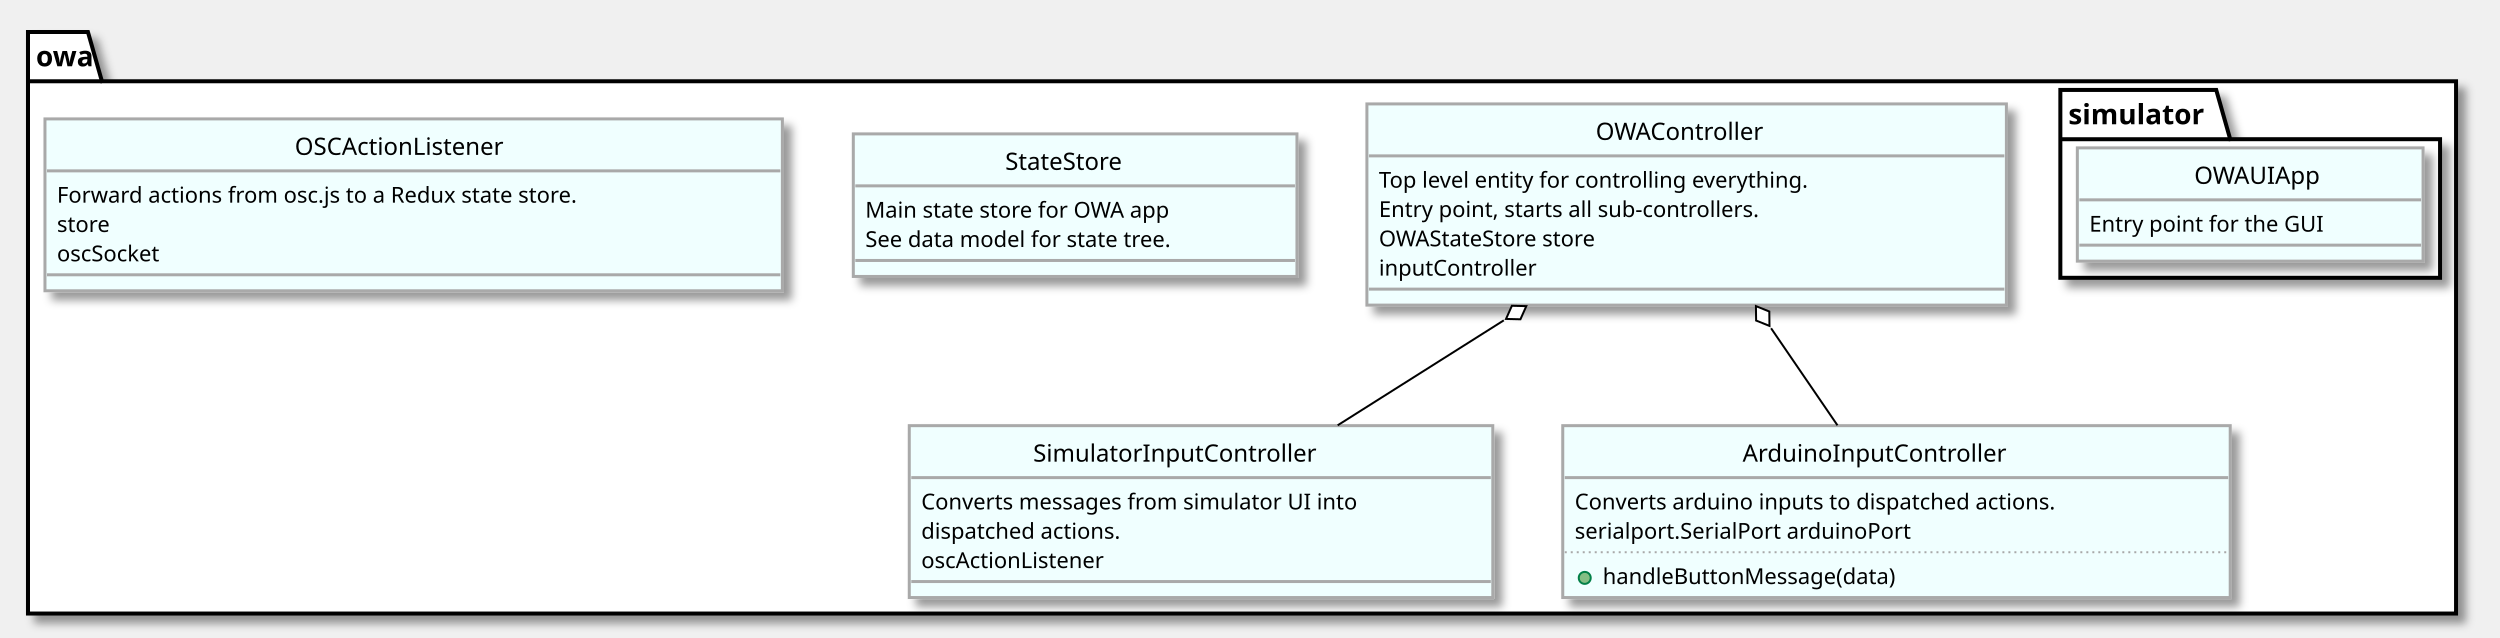
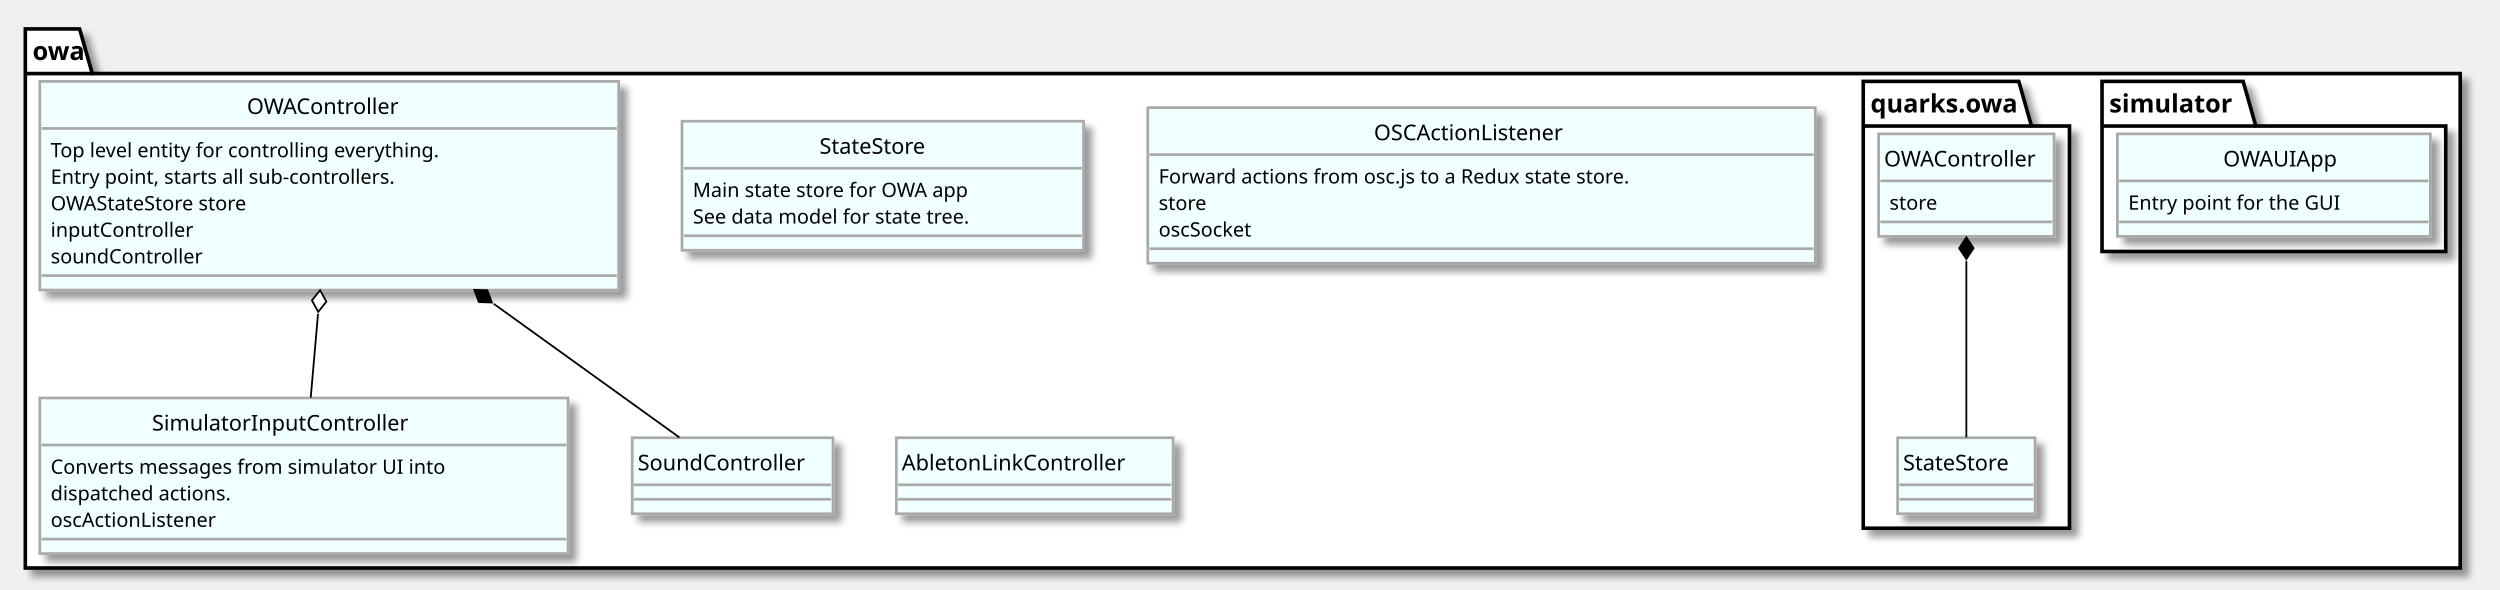
- <svg xmlns="http://www.w3.org/2000/svg" contentScriptType="application/ecmascript" contentStyleType="text/css" height="319px" preserveAspectRatio="none" style="width:1251px;height:319px;" version="1.1" viewBox="0 0 1251 319" width="1251px" zoomAndPan="magnify">
+ <svg xmlns="http://www.w3.org/2000/svg" contentScriptType="application/ecmascript" contentStyleType="text/css" height="326px" preserveAspectRatio="none" style="width:1382px;height:326px;" version="1.1" viewBox="0 0 1382 326" width="1382px" zoomAndPan="magnify">
  <defs>
-     <filter height="300%" id="f11vkf9imfkhsd" width="300%" x="-1" y="-1">
+     <filter height="300%" id="f1jnwwgdtwk020" width="300%" x="-1" y="-1">
      <feGaussianBlur result="blurOut" stdDeviation="2.0" />
      <feColorMatrix in="blurOut" result="blurOut2" type="matrix" values="0 0 0 0 0 0 0 0 0 0 0 0 0 0 0 0 0 0 .4 0" />
      <feOffset dx="4.0" dy="4.0" in="blurOut2" result="blurOut3" />
      <feBlend in="SourceGraphic" in2="blurOut3" mode="normal" />
    </filter>
  </defs>
  <g>
-     <polygon fill="#FFFFFF" filter="url(#f11vkf9imfkhsd)" points="14,16,44,16,51,40.669,1229,40.669,1229,307,14,307,14,16" style="stroke: #000000; stroke-width: 2.0;" />
+     <polygon fill="#FFFFFF" filter="url(#f1jnwwgdtwk020)" points="14,16,44,16,51,40.669,1360,40.669,1360,314,14,314,14,16" style="stroke: #000000; stroke-width: 2.0;" />
    <line style="stroke: #000000; stroke-width: 2.0;" x1="14" x2="51" y1="40.669" y2="40.669" />
    <text fill="#000000" font-family="Monaco" font-size="14" font-weight="bold" lengthAdjust="spacingAndGlyphs" textLength="24" x="18" y="33.169">owa</text>
-     <polygon fill="#FFFFFF" filter="url(#f11vkf9imfkhsd)" points="1031,45,1109,45,1116,69.669,1221,69.669,1221,139,1031,139,1031,45" style="stroke: #000000; stroke-width: 2.0;" />
-     <line style="stroke: #000000; stroke-width: 2.0;" x1="1031" x2="1116" y1="69.669" y2="69.669" />
-     <text fill="#000000" font-family="Monaco" font-size="14" font-weight="bold" lengthAdjust="spacingAndGlyphs" textLength="72" x="1035" y="62.169">simulator</text>
-     <rect fill="#F0FFFF" filter="url(#f11vkf9imfkhsd)" height="100.676" id="owa.OWAController" style="stroke: #A9A9A9; stroke-width: 1.5;" width="320" x="684" y="52" />
-     <text fill="#000000" font-family="Monaco" font-size="12" lengthAdjust="spacingAndGlyphs" textLength="91" x="798.5" y="70.002">OWAController</text>
-     <line style="stroke: #A9A9A9; stroke-width: 1.5;" x1="685" x2="1003" y1="78.002" y2="78.002" />
-     <text fill="#000000" font-family="Monaco" font-size="11" lengthAdjust="spacingAndGlyphs" textLength="308" x="690" y="93.92">Top level entity for controlling everything.</text>
-     <text fill="#000000" font-family="Monaco" font-size="11" lengthAdjust="spacingAndGlyphs" textLength="280" x="690" y="108.589">Entry point, starts all sub-controllers.</text>
-     <text fill="#000000" font-family="Monaco" font-size="11" lengthAdjust="spacingAndGlyphs" textLength="133" x="690" y="123.257">OWAStateStore store</text>
-     <text fill="#000000" font-family="Monaco" font-size="11" lengthAdjust="spacingAndGlyphs" textLength="105" x="690" y="137.926">inputController</text>
-     <line style="stroke: #A9A9A9; stroke-width: 1.5;" x1="685" x2="1003" y1="144.676" y2="144.676" />
-     <rect fill="#F0FFFF" filter="url(#f11vkf9imfkhsd)" height="86.007" id="owa.SimulatorInputController" style="stroke: #A9A9A9; stroke-width: 1.5;" width="292" x="455" y="213" />
-     <text fill="#000000" font-family="Monaco" font-size="12" lengthAdjust="spacingAndGlyphs" textLength="168" x="517" y="231.002">SimulatorInputController</text>
-     <line style="stroke: #A9A9A9; stroke-width: 1.5;" x1="456" x2="746" y1="239.002" y2="239.002" />
-     <text fill="#000000" font-family="Monaco" font-size="11" lengthAdjust="spacingAndGlyphs" textLength="280" x="461" y="254.92">Converts messages from simulator UI into</text>
-     <text fill="#000000" font-family="Monaco" font-size="11" lengthAdjust="spacingAndGlyphs" textLength="133" x="461" y="269.589">dispatched actions.</text>
-     <text fill="#000000" font-family="Monaco" font-size="11" lengthAdjust="spacingAndGlyphs" textLength="119" x="461" y="284.257">oscActionListener</text>
-     <line style="stroke: #A9A9A9; stroke-width: 1.5;" x1="456" x2="746" y1="291.007" y2="291.007" />
-     <rect fill="#F0FFFF" filter="url(#f11vkf9imfkhsd)" height="86.007" id="owa.ArduinoInputController" style="stroke: #A9A9A9; stroke-width: 1.5;" width="334" x="782" y="213" />
-     <text fill="#000000" font-family="Monaco" font-size="12" lengthAdjust="spacingAndGlyphs" textLength="154" x="872" y="231.002">ArduinoInputController</text>
-     <line style="stroke: #A9A9A9; stroke-width: 1.5;" x1="783" x2="1115" y1="239.002" y2="239.002" />
-     <text fill="#000000" font-family="Monaco" font-size="11" lengthAdjust="spacingAndGlyphs" textLength="322" x="788" y="254.92">Converts arduino inputs to dispatched actions.</text>
-     <text fill="#000000" font-family="Monaco" font-size="11" lengthAdjust="spacingAndGlyphs" textLength="231" x="788" y="269.589">serialport.SerialPort arduinoPort</text>
-     <line style="stroke: #A9A9A9; stroke-width: 1.0; stroke-dasharray: 1.0,2.0;" x1="783" x2="1115" y1="276.339" y2="276.339" />
-     <ellipse cx="793" cy="289.173" fill="#84BE84" rx="3" ry="3" style="stroke: #038048; stroke-width: 1.0;" />
-     <text fill="#000000" font-family="Monaco" font-size="11" lengthAdjust="spacingAndGlyphs" textLength="175" x="802" y="292.257">handleButtonMessage(data)</text>
-     <rect fill="#F0FFFF" filter="url(#f11vkf9imfkhsd)" height="71.339" id="owa.StateStore" style="stroke: #A9A9A9; stroke-width: 1.5;" width="222" x="427" y="67" />
-     <text fill="#000000" font-family="Monaco" font-size="12" lengthAdjust="spacingAndGlyphs" textLength="70" x="503" y="85.002">StateStore</text>
-     <line style="stroke: #A9A9A9; stroke-width: 1.5;" x1="428" x2="648" y1="93.002" y2="93.002" />
-     <text fill="#000000" font-family="Monaco" font-size="11" lengthAdjust="spacingAndGlyphs" textLength="196" x="433" y="108.92">Main state store for OWA app</text>
-     <text fill="#000000" font-family="Monaco" font-size="11" lengthAdjust="spacingAndGlyphs" textLength="210" x="433" y="123.589">See data model for state tree.</text>
-     <line style="stroke: #A9A9A9; stroke-width: 1.5;" x1="428" x2="648" y1="130.339" y2="130.339" />
-     <rect fill="#F0FFFF" filter="url(#f11vkf9imfkhsd)" height="86.007" id="owa.OSCActionListener" style="stroke: #A9A9A9; stroke-width: 1.5;" width="369" x="22.5" y="59.5" />
-     <text fill="#000000" font-family="Monaco" font-size="12" lengthAdjust="spacingAndGlyphs" textLength="119" x="147.5" y="77.502">OSCActionListener</text>
-     <line style="stroke: #A9A9A9; stroke-width: 1.5;" x1="23.5" x2="390.5" y1="85.502" y2="85.502" />
-     <text fill="#000000" font-family="Monaco" font-size="11" lengthAdjust="spacingAndGlyphs" textLength="357" x="28.5" y="101.42">Forward actions from osc.js to a Redux state store.</text>
-     <text fill="#000000" font-family="Monaco" font-size="11" lengthAdjust="spacingAndGlyphs" textLength="35" x="28.5" y="116.089">store</text>
-     <text fill="#000000" font-family="Monaco" font-size="11" lengthAdjust="spacingAndGlyphs" textLength="63" x="28.5" y="130.757">oscSocket</text>
-     <line style="stroke: #A9A9A9; stroke-width: 1.5;" x1="23.5" x2="390.5" y1="137.507" y2="137.507" />
-     <rect fill="#F0FFFF" filter="url(#f11vkf9imfkhsd)" height="56.67" id="owa.simulator.OWAUIApp" style="stroke: #A9A9A9; stroke-width: 1.5;" width="173" x="1039.5" y="74" />
-     <text fill="#000000" font-family="Monaco" font-size="12" lengthAdjust="spacingAndGlyphs" textLength="56" x="1098" y="92.002">OWAUIApp</text>
-     <line style="stroke: #A9A9A9; stroke-width: 1.5;" x1="1040.5" x2="1211.5" y1="100.002" y2="100.002" />
-     <text fill="#000000" font-family="Monaco" font-size="11" lengthAdjust="spacingAndGlyphs" textLength="161" x="1045.5" y="115.92">Entry point for the GUI</text>
-     <line style="stroke: #A9A9A9; stroke-width: 1.5;" x1="1040.5" x2="1211.5" y1="122.67" y2="122.67" />
-     <path d="M752.503,160.298 C724.927,177.717 695.152,196.525 669.357,212.82 " fill="none" id="owa.OWAController-owa.SimulatorInputController" style="stroke: #000000; stroke-width: 1.0;" />
-     <polygon fill="#FFFFFF" points="763.759,153.187,756.55,153.01,753.614,159.596,760.823,159.773,763.759,153.187" style="stroke: #000000; stroke-width: 1.0;" />
-     <path d="M886.252,164.268 C897.385,180.544 909.159,197.756 919.463,212.82 " fill="none" id="owa.OWAController-owa.ArduinoInputController" style="stroke: #000000; stroke-width: 1.0;" />
-     <polygon fill="#FFFFFF" points="878.672,153.187,878.758,160.398,885.447,163.091,885.361,155.881,878.672,153.187" style="stroke: #000000; stroke-width: 1.0;" />
+     <polygon fill="#FFFFFF" filter="url(#f1jnwwgdtwk020)" points="1162,45,1240,45,1247,69.669,1352,69.669,1352,139,1162,139,1162,45" style="stroke: #000000; stroke-width: 2.0;" />
+     <line style="stroke: #000000; stroke-width: 2.0;" x1="1162" x2="1247" y1="69.669" y2="69.669" />
+     <text fill="#000000" font-family="Monaco" font-size="14" font-weight="bold" lengthAdjust="spacingAndGlyphs" textLength="72" x="1166" y="62.169">simulator</text>
+     <polygon fill="#FFFFFF" filter="url(#f1jnwwgdtwk020)" points="1030,45,1116,45,1123,69.669,1144,69.669,1144,292,1030,292,1030,45" style="stroke: #000000; stroke-width: 2.0;" />
+     <line style="stroke: #000000; stroke-width: 2.0;" x1="1030" x2="1123" y1="69.669" y2="69.669" />
+     <text fill="#000000" font-family="Monaco" font-size="14" font-weight="bold" lengthAdjust="spacingAndGlyphs" textLength="80" x="1034" y="62.169">quarks.owa</text>
+     <rect fill="#F0FFFF" filter="url(#f1jnwwgdtwk020)" height="115.344" id="owa.OWAController" style="stroke: #A9A9A9; stroke-width: 1.5;" width="320" x="22" y="45" />
+     <text fill="#000000" font-family="Monaco" font-size="12" lengthAdjust="spacingAndGlyphs" textLength="91" x="136.5" y="63.002">OWAController</text>
+     <line style="stroke: #A9A9A9; stroke-width: 1.5;" x1="23" x2="341" y1="71.002" y2="71.002" />
+     <text fill="#000000" font-family="Monaco" font-size="11" lengthAdjust="spacingAndGlyphs" textLength="308" x="28" y="86.92">Top level entity for controlling everything.</text>
+     <text fill="#000000" font-family="Monaco" font-size="11" lengthAdjust="spacingAndGlyphs" textLength="280" x="28" y="101.589">Entry point, starts all sub-controllers.</text>
+     <text fill="#000000" font-family="Monaco" font-size="11" lengthAdjust="spacingAndGlyphs" textLength="133" x="28" y="116.257">OWAStateStore store</text>
+     <text fill="#000000" font-family="Monaco" font-size="11" lengthAdjust="spacingAndGlyphs" textLength="105" x="28" y="130.926">inputController</text>
+     <text fill="#000000" font-family="Monaco" font-size="11" lengthAdjust="spacingAndGlyphs" textLength="105" x="28" y="145.594">soundController</text>
+     <line style="stroke: #A9A9A9; stroke-width: 1.5;" x1="23" x2="341" y1="152.344" y2="152.344" />
+     <rect fill="#F0FFFF" filter="url(#f1jnwwgdtwk020)" height="86.007" id="owa.SimulatorInputController" style="stroke: #A9A9A9; stroke-width: 1.5;" width="292" x="22" y="220" />
+     <text fill="#000000" font-family="Monaco" font-size="12" lengthAdjust="spacingAndGlyphs" textLength="168" x="84" y="238.002">SimulatorInputController</text>
+     <line style="stroke: #A9A9A9; stroke-width: 1.5;" x1="23" x2="313" y1="246.002" y2="246.002" />
+     <text fill="#000000" font-family="Monaco" font-size="11" lengthAdjust="spacingAndGlyphs" textLength="280" x="28" y="261.92">Converts messages from simulator UI into</text>
+     <text fill="#000000" font-family="Monaco" font-size="11" lengthAdjust="spacingAndGlyphs" textLength="133" x="28" y="276.589">dispatched actions.</text>
+     <text fill="#000000" font-family="Monaco" font-size="11" lengthAdjust="spacingAndGlyphs" textLength="119" x="28" y="291.257">oscActionListener</text>
+     <line style="stroke: #A9A9A9; stroke-width: 1.5;" x1="23" x2="313" y1="298.007" y2="298.007" />
+     <rect fill="#F0FFFF" filter="url(#f1jnwwgdtwk020)" height="71.339" id="owa.StateStore" style="stroke: #A9A9A9; stroke-width: 1.5;" width="222" x="377" y="67" />
+     <text fill="#000000" font-family="Monaco" font-size="12" lengthAdjust="spacingAndGlyphs" textLength="70" x="453" y="85.002">StateStore</text>
+     <line style="stroke: #A9A9A9; stroke-width: 1.5;" x1="378" x2="598" y1="93.002" y2="93.002" />
+     <text fill="#000000" font-family="Monaco" font-size="11" lengthAdjust="spacingAndGlyphs" textLength="196" x="383" y="108.92">Main state store for OWA app</text>
+     <text fill="#000000" font-family="Monaco" font-size="11" lengthAdjust="spacingAndGlyphs" textLength="210" x="383" y="123.589">See data model for state tree.</text>
+     <line style="stroke: #A9A9A9; stroke-width: 1.5;" x1="378" x2="598" y1="130.339" y2="130.339" />
+     <rect fill="#F0FFFF" filter="url(#f1jnwwgdtwk020)" height="86.007" id="owa.OSCActionListener" style="stroke: #A9A9A9; stroke-width: 1.5;" width="369" x="634.5" y="59.5" />
+     <text fill="#000000" font-family="Monaco" font-size="12" lengthAdjust="spacingAndGlyphs" textLength="119" x="759.5" y="77.502">OSCActionListener</text>
+     <line style="stroke: #A9A9A9; stroke-width: 1.5;" x1="635.5" x2="1002.5" y1="85.502" y2="85.502" />
+     <text fill="#000000" font-family="Monaco" font-size="11" lengthAdjust="spacingAndGlyphs" textLength="357" x="640.5" y="101.42">Forward actions from osc.js to a Redux state store.</text>
+     <text fill="#000000" font-family="Monaco" font-size="11" lengthAdjust="spacingAndGlyphs" textLength="35" x="640.5" y="116.089">store</text>
+     <text fill="#000000" font-family="Monaco" font-size="11" lengthAdjust="spacingAndGlyphs" textLength="63" x="640.5" y="130.757">oscSocket</text>
+     <line style="stroke: #A9A9A9; stroke-width: 1.5;" x1="635.5" x2="1002.5" y1="137.507" y2="137.507" />
+     <rect fill="#F0FFFF" filter="url(#f1jnwwgdtwk020)" height="42.002" id="owa.AbletonLinkController" style="stroke: #A9A9A9; stroke-width: 1.5;" width="153" x="495.5" y="242" />
+     <text fill="#000000" font-family="Monaco" font-size="12" lengthAdjust="spacingAndGlyphs" textLength="147" x="498.5" y="260.002">AbletonLinkController</text>
+     <line style="stroke: #A9A9A9; stroke-width: 1.5;" x1="496.5" x2="647.5" y1="268.002" y2="268.002" />
+     <line style="stroke: #A9A9A9; stroke-width: 1.5;" x1="496.5" x2="647.5" y1="276.002" y2="276.002" />
+     <rect fill="#F0FFFF" filter="url(#f1jnwwgdtwk020)" height="42.002" id="owa.SoundController" style="stroke: #A9A9A9; stroke-width: 1.5;" width="111" x="349.5" y="242" />
+     <text fill="#000000" font-family="Monaco" font-size="12" lengthAdjust="spacingAndGlyphs" textLength="105" x="352.5" y="260.002">SoundController</text>
+     <line style="stroke: #A9A9A9; stroke-width: 1.5;" x1="350.5" x2="459.5" y1="268.002" y2="268.002" />
+     <line style="stroke: #A9A9A9; stroke-width: 1.5;" x1="350.5" x2="459.5" y1="276.002" y2="276.002" />
+     <rect fill="#F0FFFF" filter="url(#f1jnwwgdtwk020)" height="56.67" id="owa.simulator.OWAUIApp" style="stroke: #A9A9A9; stroke-width: 1.5;" width="173" x="1170.5" y="74" />
+     <text fill="#000000" font-family="Monaco" font-size="12" lengthAdjust="spacingAndGlyphs" textLength="56" x="1229" y="92.002">OWAUIApp</text>
+     <line style="stroke: #A9A9A9; stroke-width: 1.5;" x1="1171.5" x2="1342.5" y1="100.002" y2="100.002" />
+     <text fill="#000000" font-family="Monaco" font-size="11" lengthAdjust="spacingAndGlyphs" textLength="161" x="1176.5" y="115.92">Entry point for the GUI</text>
+     <line style="stroke: #A9A9A9; stroke-width: 1.5;" x1="1171.5" x2="1342.5" y1="122.67" y2="122.67" />
+     <rect fill="#F0FFFF" filter="url(#f1jnwwgdtwk020)" height="42.002" id="quarks.owa.StateStore" style="stroke: #A9A9A9; stroke-width: 1.5;" width="76" x="1049" y="242" />
+     <text fill="#000000" font-family="Monaco" font-size="12" lengthAdjust="spacingAndGlyphs" textLength="70" x="1052" y="260.002">StateStore</text>
+     <line style="stroke: #A9A9A9; stroke-width: 1.5;" x1="1050" x2="1124" y1="268.002" y2="268.002" />
+     <line style="stroke: #A9A9A9; stroke-width: 1.5;" x1="1050" x2="1124" y1="276.002" y2="276.002" />
+     <rect fill="#F0FFFF" filter="url(#f1jnwwgdtwk020)" height="56.67" id="quarks.owa.OWAController" style="stroke: #A9A9A9; stroke-width: 1.5;" width="97" x="1038.5" y="74" />
+     <text fill="#000000" font-family="Monaco" font-size="12" lengthAdjust="spacingAndGlyphs" textLength="91" x="1041.5" y="92.002">OWAController</text>
+     <line style="stroke: #A9A9A9; stroke-width: 1.5;" x1="1039.5" x2="1134.5" y1="100.002" y2="100.002" />
+     <text fill="#000000" font-family="Monaco" font-size="11" lengthAdjust="spacingAndGlyphs" textLength="35" x="1044.5" y="115.92">store</text>
+     <line style="stroke: #A9A9A9; stroke-width: 1.5;" x1="1039.5" x2="1134.5" y1="122.67" y2="122.67" />
+     <path d="M175.806,173.512 C174.431,189.268 173.015,205.506 171.773,219.751 " fill="none" id="owa.OWAController-owa.SimulatorInputController" style="stroke: #000000; stroke-width: 1.0;" />
+     <polygon fill="#FFFFFF" points="176.946,160.444,172.439,166.074,175.903,172.399,180.409,166.769,176.946,160.444" style="stroke: #000000; stroke-width: 1.0;" />
+     <path d="M272.95,167.96 C309.632,194.361 349.387,222.974 375.587,241.83 " fill="none" id="owa.OWAController-owa.SoundController" style="stroke: #000000; stroke-width: 1.0;" />
+     <polygon fill="#000000" points="262.193,160.217,264.726,166.969,271.933,167.227,269.4,160.476,262.193,160.217" style="stroke: #000000; stroke-width: 1.0;" />
+     <path d="M1087,144.311 C1087,175.56 1087,216.99 1087,241.728 " fill="none" id="quarks.owa.OWAController-quarks.owa.StateStore" style="stroke: #000000; stroke-width: 1.0;" />
+     <polygon fill="#000000" points="1087,131.194,1083,137.194,1087,143.194,1091,137.194,1087,131.194" style="stroke: #000000; stroke-width: 1.0;" />
  </g>
</svg>
